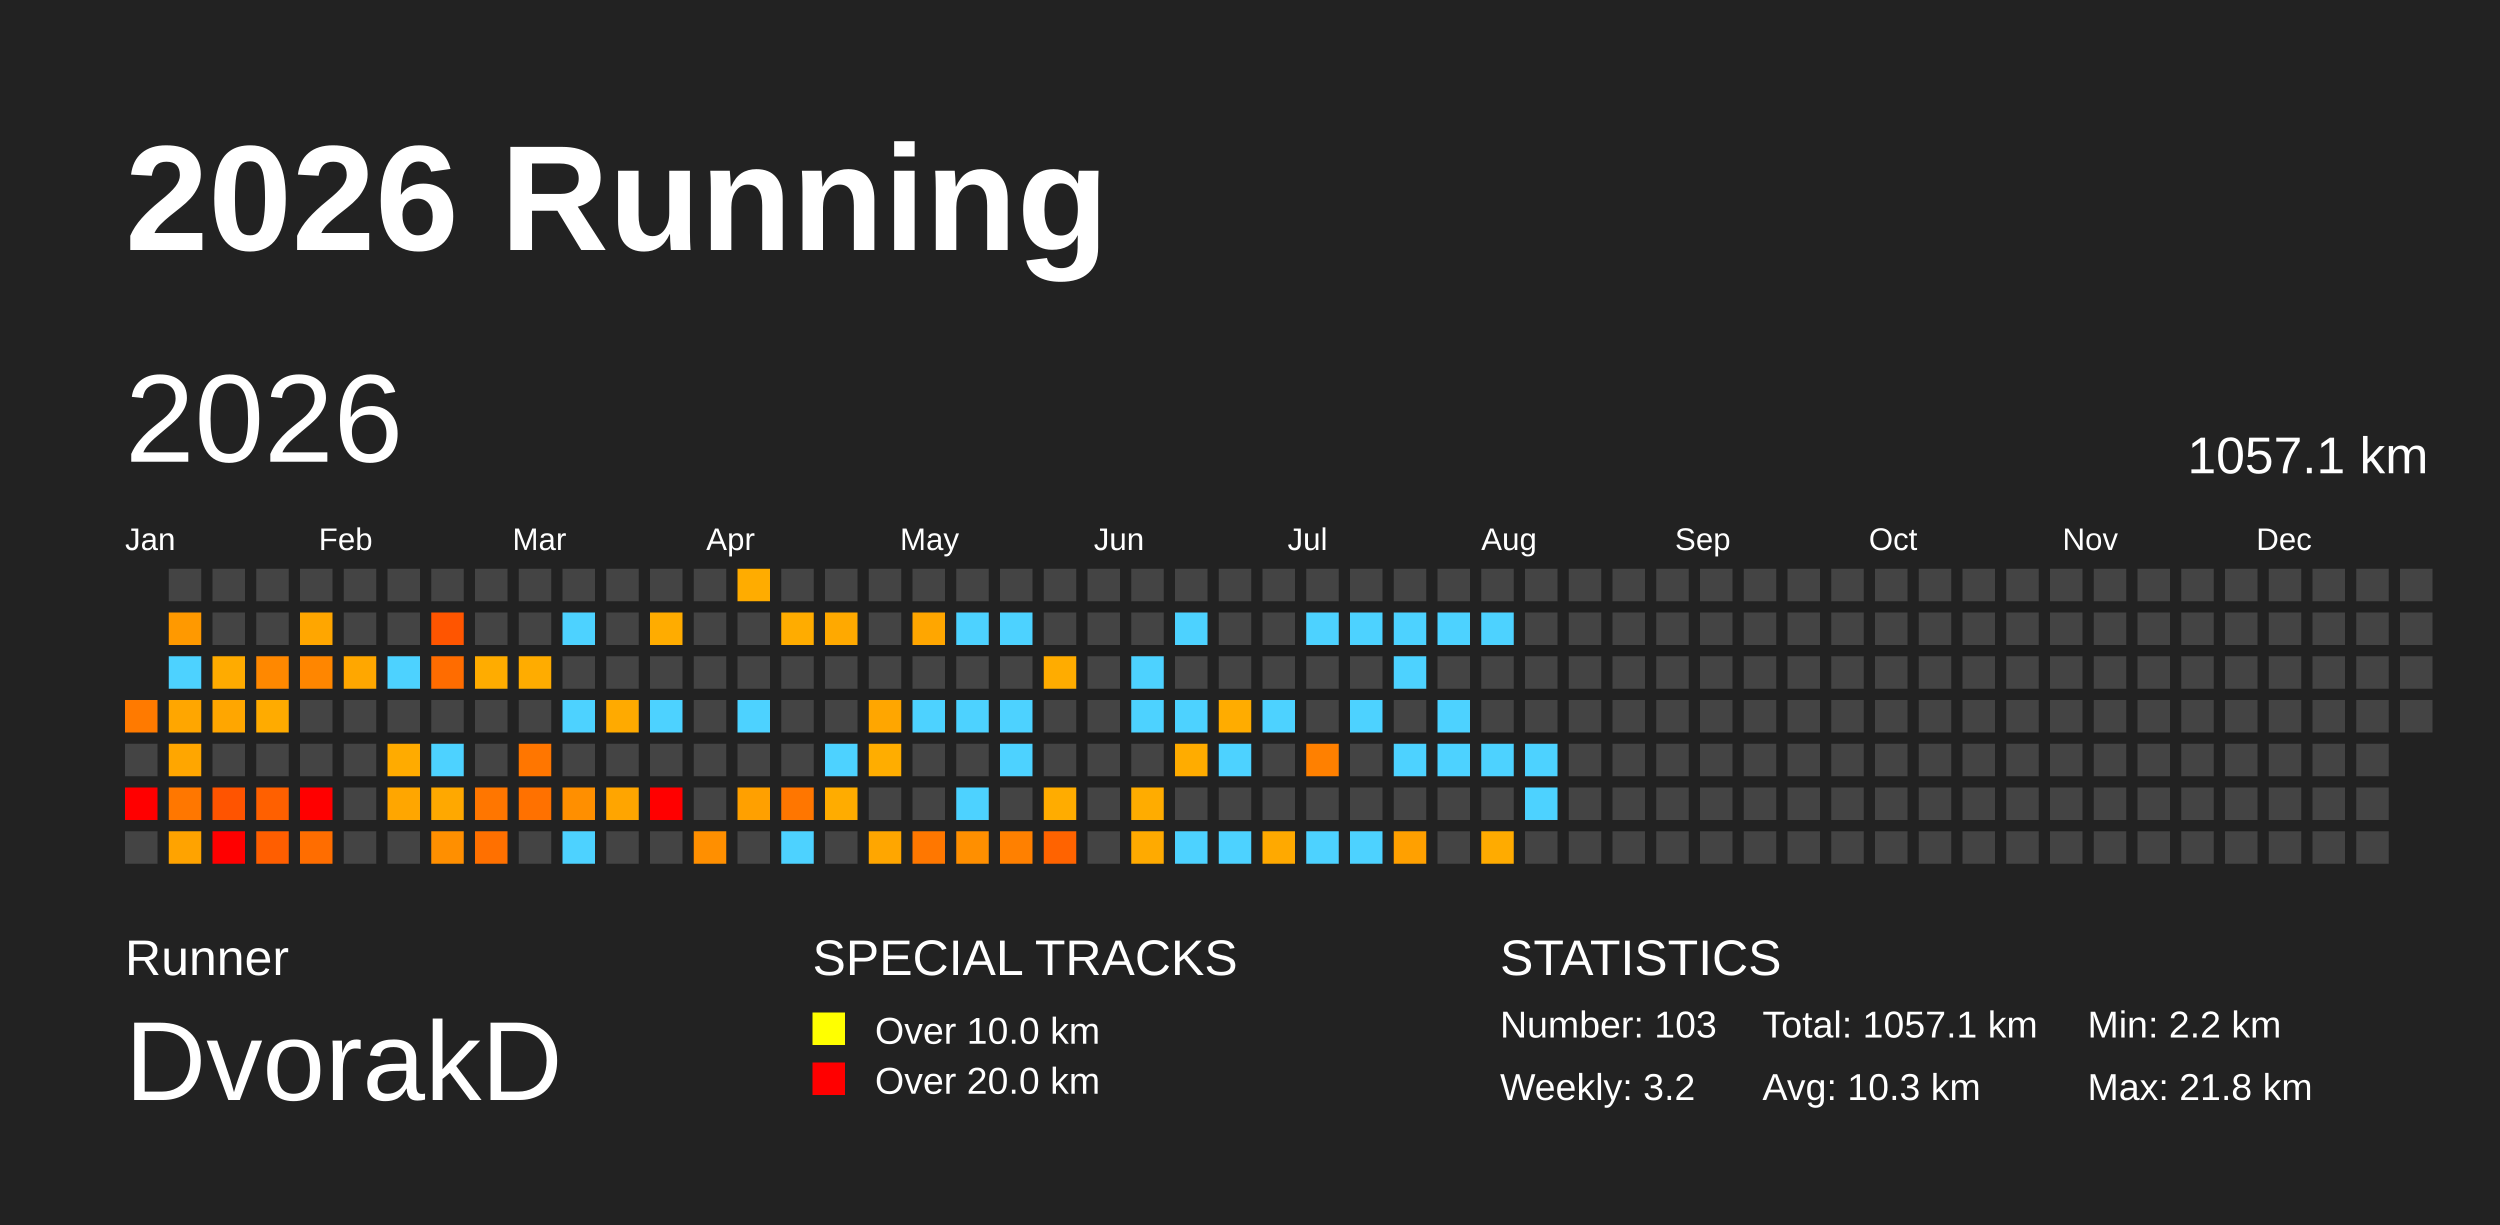
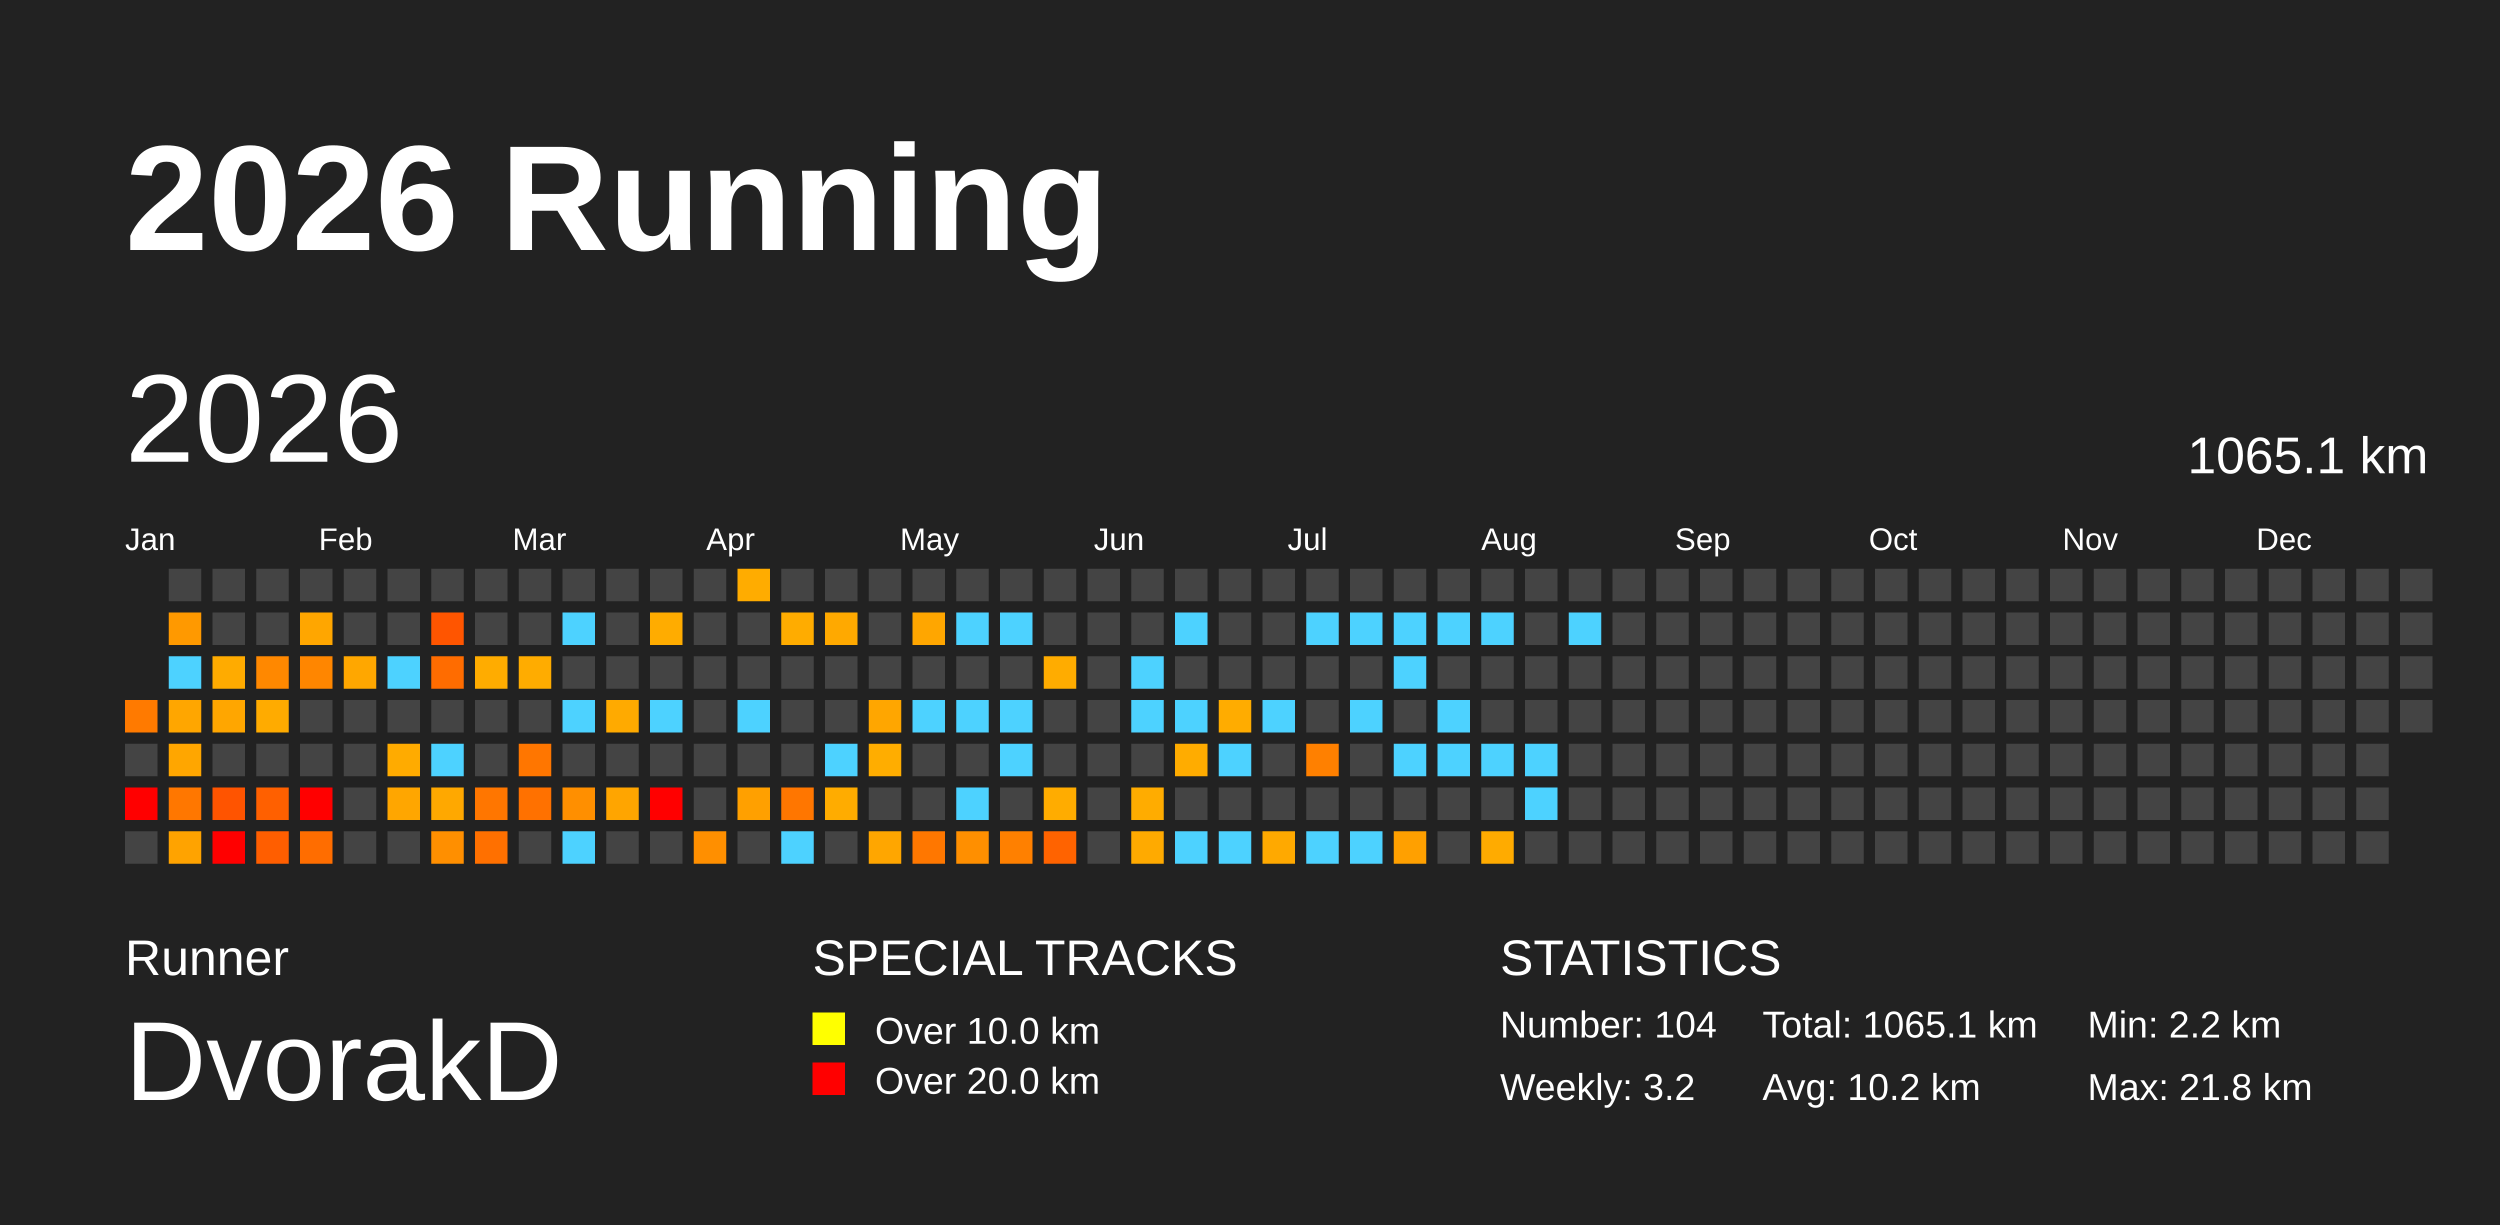
<svg xmlns="http://www.w3.org/2000/svg" baseProfile="full" height="98mm" version="1.1" viewBox="0,0,200,98" width="200mm">
  <defs />
  <rect fill="#222222" height="98" width="200" x="0" y="0" />
  <text fill="#FFFFFF" style="font-size:12px; font-family:Arial; font-weight:bold;" x="10" y="20">2026 Running</text>
  <text fill="#FFFFFF" style="font-size:4px; font-family:Arial" x="10" y="78">Runner</text>
  <text fill="#FFFFFF" style="font-size:9px; font-family:Arial" x="10" y="88">DvorakD</text>
  <text fill="#FFFFFF" style="font-size:4px; font-family:Arial" x="65" y="78">SPECIAL TRACKS</text>
  <rect fill="yellow" height="2.6" width="2.6" x="65" y="81" />
  <text fill="#FFFFFF" style="font-size:3px; font-family:Arial" x="70" y="83.5">Over 10.0 km</text>
  <rect fill="red" height="2.6" width="2.6" x="65" y="85" />
  <text fill="#FFFFFF" style="font-size:3px; font-family:Arial" x="70" y="87.5">Over 20.0 km</text>
  <text fill="#FFFFFF" style="font-size:4px; font-family:Arial" x="120" y="78">STATISTICS</text>
-   <text fill="#FFFFFF" style="font-size:3px; font-family:Arial" x="120" y="83">Number: 103</text>
+   <text fill="#FFFFFF" style="font-size:3px; font-family:Arial" x="120" y="83">Number: 104</text>
  <text fill="#FFFFFF" style="font-size:3px; font-family:Arial" x="120" y="88">Weekly: 3.2</text>
-   <text fill="#FFFFFF" style="font-size:3px; font-family:Arial" x="141" y="83">Total: 1057.1 km</text>
-   <text fill="#FFFFFF" style="font-size:3px; font-family:Arial" x="141" y="88">Avg: 10.3 km</text>
+   <text fill="#FFFFFF" style="font-size:3px; font-family:Arial" x="141" y="83">Total: 1065.1 km</text>
+   <text fill="#FFFFFF" style="font-size:3px; font-family:Arial" x="141" y="88">Avg: 10.2 km</text>
  <text fill="#FFFFFF" style="font-size:3px; font-family:Arial" x="167" y="83">Min: 2.2 km</text>
  <text fill="#FFFFFF" style="font-size:3px; font-family:Arial" x="167" y="88">Max: 21.8 km</text>
  <text dominant-baseline="hanging" fill="#FFFFFF" style="font-size:10.0px; font-family:Arial;" x="10" y="30">2026</text>
-   <text dominant-baseline="hanging" fill="#FFFFFF" style="font-size:4.125px; font-family:Arial;" x="175" y="35">1057.1 km</text>
+   <text dominant-baseline="hanging" fill="#FFFFFF" style="font-size:4.125px; font-family:Arial;" x="175" y="35">1065.1 km</text>
  <text fill="#FFFFFF" style="font-size:2.5px; font-family:Arial" x="10.0" y="44">Jan</text>
  <text fill="#FFFFFF" style="font-size:2.5px; font-family:Arial" x="25.5" y="44">Feb</text>
  <text fill="#FFFFFF" style="font-size:2.5px; font-family:Arial" x="41.0" y="44">Mar</text>
  <text fill="#FFFFFF" style="font-size:2.5px; font-family:Arial" x="56.5" y="44">Apr</text>
  <text fill="#FFFFFF" style="font-size:2.5px; font-family:Arial" x="72.0" y="44">May</text>
  <text fill="#FFFFFF" style="font-size:2.5px; font-family:Arial" x="87.5" y="44">Jun</text>
  <text fill="#FFFFFF" style="font-size:2.5px; font-family:Arial" x="103.0" y="44">Jul</text>
  <text fill="#FFFFFF" style="font-size:2.5px; font-family:Arial" x="118.5" y="44">Aug</text>
  <text fill="#FFFFFF" style="font-size:2.5px; font-family:Arial" x="134.0" y="44">Sep</text>
  <text fill="#FFFFFF" style="font-size:2.5px; font-family:Arial" x="149.5" y="44">Oct</text>
  <text fill="#FFFFFF" style="font-size:2.5px; font-family:Arial" x="165.0" y="44">Nov</text>
  <text fill="#FFFFFF" style="font-size:2.5px; font-family:Arial" x="180.5" y="44">Dec</text>
  <rect fill="#ff7a00" height="2.6" width="2.6" x="10.0" y="56.0" />
  <rect fill="#444444" height="2.6" width="2.6" x="10.0" y="59.5" />
  <rect fill="red" height="2.6" width="2.6" x="10.0" y="63.0" />
  <rect fill="#444444" height="2.6" width="2.6" x="10.0" y="66.5" />
  <rect fill="#444444" height="2.6" width="2.6" x="13.5" y="45.5" />
  <rect fill="#ff9900" height="2.6" width="2.6" x="13.5" y="49.0" />
  <rect fill="#4dd2ff" height="2.6" width="2.6" x="13.5" y="52.5" />
  <rect fill="#ffa600" height="2.6" width="2.6" x="13.5" y="56.0" />
  <rect fill="#ffa600" height="2.6" width="2.6" x="13.5" y="59.5" />
  <rect fill="#ff7700" height="2.6" width="2.6" x="13.5" y="63.0" />
  <rect fill="#ffa300" height="2.6" width="2.6" x="13.5" y="66.5" />
  <rect fill="#444444" height="2.6" width="2.6" x="17.0" y="45.5" />
  <rect fill="#444444" height="2.6" width="2.6" x="17.0" y="49.0" />
  <rect fill="#ffab00" height="2.6" width="2.6" x="17.0" y="52.5" />
  <rect fill="#ffa600" height="2.6" width="2.6" x="17.0" y="56.0" />
  <rect fill="#444444" height="2.6" width="2.6" x="17.0" y="59.5" />
  <rect fill="#ff5400" height="2.6" width="2.6" x="17.0" y="63.0" />
  <rect fill="red" height="2.6" width="2.6" x="17.0" y="66.5" />
  <rect fill="#444444" height="2.6" width="2.6" x="20.5" y="45.5" />
  <rect fill="#444444" height="2.6" width="2.6" x="20.5" y="49.0" />
  <rect fill="#ff8800" height="2.6" width="2.6" x="20.5" y="52.5" />
  <rect fill="#ffab00" height="2.6" width="2.6" x="20.5" y="56.0" />
  <rect fill="#444444" height="2.6" width="2.6" x="20.5" y="59.5" />
  <rect fill="#ff6000" height="2.6" width="2.6" x="20.5" y="63.0" />
  <rect fill="#ff5e00" height="2.6" width="2.6" x="20.5" y="66.5" />
  <rect fill="#444444" height="2.6" width="2.6" x="24.0" y="45.5" />
  <rect fill="#ffa600" height="2.6" width="2.6" x="24.0" y="49.0" />
  <rect fill="#ff8600" height="2.6" width="2.6" x="24.0" y="52.5" />
  <rect fill="#444444" height="2.6" width="2.6" x="24.0" y="56.0" />
  <rect fill="#444444" height="2.6" width="2.6" x="24.0" y="59.5" />
  <rect fill="red" height="2.6" width="2.6" x="24.0" y="63.0" />
  <rect fill="#ff6d00" height="2.6" width="2.6" x="24.0" y="66.5" />
  <rect fill="#444444" height="2.6" width="2.6" x="27.5" y="45.5" />
  <rect fill="#444444" height="2.6" width="2.6" x="27.5" y="49.0" />
  <rect fill="#ffa700" height="2.6" width="2.6" x="27.5" y="52.5" />
  <rect fill="#444444" height="2.6" width="2.6" x="27.5" y="56.0" />
  <rect fill="#444444" height="2.6" width="2.6" x="27.5" y="59.5" />
  <rect fill="#444444" height="2.6" width="2.6" x="27.5" y="63.0" />
  <rect fill="#444444" height="2.6" width="2.6" x="27.5" y="66.5" />
  <rect fill="#444444" height="2.6" width="2.6" x="31.0" y="45.5" />
  <rect fill="#444444" height="2.6" width="2.6" x="31.0" y="49.0" />
  <rect fill="#4dd2ff" height="2.6" width="2.6" x="31.0" y="52.5" />
  <rect fill="#444444" height="2.6" width="2.6" x="31.0" y="56.0" />
  <rect fill="#ffab00" height="2.6" width="2.6" x="31.0" y="59.5" />
  <rect fill="#ffa600" height="2.6" width="2.6" x="31.0" y="63.0" />
  <rect fill="#444444" height="2.6" width="2.6" x="31.0" y="66.5" />
  <rect fill="#444444" height="2.6" width="2.6" x="34.5" y="45.5" />
  <rect fill="#ff5500" height="2.6" width="2.6" x="34.5" y="49.0" />
  <rect fill="#ff6c00" height="2.6" width="2.6" x="34.5" y="52.5" />
  <rect fill="#444444" height="2.6" width="2.6" x="34.5" y="56.0" />
  <rect fill="#4dd2ff" height="2.6" width="2.6" x="34.5" y="59.5" />
  <rect fill="#ffa800" height="2.6" width="2.6" x="34.5" y="63.0" />
  <rect fill="#ff8f00" height="2.6" width="2.6" x="34.5" y="66.5" />
  <rect fill="#444444" height="2.6" width="2.6" x="38.0" y="45.5" />
  <rect fill="#444444" height="2.6" width="2.6" x="38.0" y="49.0" />
  <rect fill="#ffac00" height="2.6" width="2.6" x="38.0" y="52.5" />
  <rect fill="#444444" height="2.6" width="2.6" x="38.0" y="56.0" />
  <rect fill="#444444" height="2.6" width="2.6" x="38.0" y="59.5" />
  <rect fill="#ff7600" height="2.6" width="2.6" x="38.0" y="63.0" />
  <rect fill="#ff7000" height="2.6" width="2.6" x="38.0" y="66.5" />
  <rect fill="#444444" height="2.6" width="2.6" x="41.5" y="45.5" />
  <rect fill="#444444" height="2.6" width="2.6" x="41.5" y="49.0" />
  <rect fill="#ffac00" height="2.6" width="2.6" x="41.5" y="52.5" />
  <rect fill="#444444" height="2.6" width="2.6" x="41.5" y="56.0" />
  <rect fill="#ff7600" height="2.6" width="2.6" x="41.5" y="59.5" />
  <rect fill="#ff7100" height="2.6" width="2.6" x="41.5" y="63.0" />
  <rect fill="#444444" height="2.6" width="2.6" x="41.5" y="66.5" />
  <rect fill="#444444" height="2.6" width="2.6" x="45.0" y="45.5" />
  <rect fill="#4dd2ff" height="2.6" width="2.6" x="45.0" y="49.0" />
  <rect fill="#444444" height="2.6" width="2.6" x="45.0" y="52.5" />
  <rect fill="#4dd2ff" height="2.6" width="2.6" x="45.0" y="56.0" />
  <rect fill="#444444" height="2.6" width="2.6" x="45.0" y="59.5" />
  <rect fill="#ff8f00" height="2.6" width="2.6" x="45.0" y="63.0" />
  <rect fill="#4dd2ff" height="2.6" width="2.6" x="45.0" y="66.5" />
  <rect fill="#444444" height="2.6" width="2.6" x="48.5" y="45.5" />
  <rect fill="#444444" height="2.6" width="2.6" x="48.5" y="49.0" />
  <rect fill="#444444" height="2.6" width="2.6" x="48.5" y="52.5" />
  <rect fill="#ffaa00" height="2.6" width="2.6" x="48.5" y="56.0" />
  <rect fill="#444444" height="2.6" width="2.6" x="48.5" y="59.5" />
  <rect fill="#ffa500" height="2.6" width="2.6" x="48.5" y="63.0" />
  <rect fill="#444444" height="2.6" width="2.6" x="48.5" y="66.5" />
  <rect fill="#444444" height="2.6" width="2.6" x="52.0" y="45.5" />
  <rect fill="#ffac00" height="2.6" width="2.6" x="52.0" y="49.0" />
  <rect fill="#444444" height="2.6" width="2.6" x="52.0" y="52.5" />
  <rect fill="#4dd2ff" height="2.6" width="2.6" x="52.0" y="56.0" />
  <rect fill="#444444" height="2.6" width="2.6" x="52.0" y="59.5" />
  <rect fill="red" height="2.6" width="2.6" x="52.0" y="63.0" />
  <rect fill="#444444" height="2.6" width="2.6" x="52.0" y="66.5" />
  <rect fill="#444444" height="2.6" width="2.6" x="55.5" y="45.5" />
  <rect fill="#444444" height="2.6" width="2.6" x="55.5" y="49.0" />
  <rect fill="#444444" height="2.6" width="2.6" x="55.5" y="52.5" />
  <rect fill="#444444" height="2.6" width="2.6" x="55.5" y="56.0" />
  <rect fill="#444444" height="2.6" width="2.6" x="55.5" y="59.5" />
  <rect fill="#444444" height="2.6" width="2.6" x="55.5" y="63.0" />
  <rect fill="#ff8f00" height="2.6" width="2.6" x="55.5" y="66.5" />
  <rect fill="#ffac00" height="2.6" width="2.6" x="59.0" y="45.5" />
  <rect fill="#444444" height="2.6" width="2.6" x="59.0" y="49.0" />
  <rect fill="#444444" height="2.6" width="2.6" x="59.0" y="52.5" />
  <rect fill="#4dd2ff" height="2.6" width="2.6" x="59.0" y="56.0" />
  <rect fill="#444444" height="2.6" width="2.6" x="59.0" y="59.5" />
  <rect fill="#ffa000" height="2.6" width="2.6" x="59.0" y="63.0" />
  <rect fill="#444444" height="2.6" width="2.6" x="59.0" y="66.5" />
  <rect fill="#444444" height="2.6" width="2.6" x="62.5" y="45.5" />
  <rect fill="#ffac00" height="2.6" width="2.6" x="62.5" y="49.0" />
  <rect fill="#444444" height="2.6" width="2.6" x="62.5" y="52.5" />
  <rect fill="#444444" height="2.6" width="2.6" x="62.5" y="56.0" />
  <rect fill="#444444" height="2.6" width="2.6" x="62.5" y="59.5" />
  <rect fill="#ff7600" height="2.6" width="2.6" x="62.5" y="63.0" />
  <rect fill="#4dd2ff" height="2.6" width="2.6" x="62.5" y="66.5" />
  <rect fill="#444444" height="2.6" width="2.6" x="66.0" y="45.5" />
  <rect fill="#ffa900" height="2.6" width="2.6" x="66.0" y="49.0" />
  <rect fill="#444444" height="2.6" width="2.6" x="66.0" y="52.5" />
  <rect fill="#444444" height="2.6" width="2.6" x="66.0" y="56.0" />
  <rect fill="#4dd2ff" height="2.6" width="2.6" x="66.0" y="59.5" />
  <rect fill="#ffac00" height="2.6" width="2.6" x="66.0" y="63.0" />
  <rect fill="#444444" height="2.6" width="2.6" x="66.0" y="66.5" />
  <rect fill="#444444" height="2.6" width="2.6" x="69.5" y="45.5" />
  <rect fill="#444444" height="2.6" width="2.6" x="69.5" y="49.0" />
  <rect fill="#444444" height="2.6" width="2.6" x="69.5" y="52.5" />
  <rect fill="#ffa600" height="2.6" width="2.6" x="69.5" y="56.0" />
  <rect fill="#ffad00" height="2.6" width="2.6" x="69.5" y="59.5" />
  <rect fill="#444444" height="2.6" width="2.6" x="69.5" y="63.0" />
  <rect fill="#ffa600" height="2.6" width="2.6" x="69.5" y="66.5" />
  <rect fill="#444444" height="2.6" width="2.6" x="73.0" y="45.5" />
  <rect fill="#ffa600" height="2.6" width="2.6" x="73.0" y="49.0" />
  <rect fill="#444444" height="2.6" width="2.6" x="73.0" y="52.5" />
  <rect fill="#4dd2ff" height="2.6" width="2.6" x="73.0" y="56.0" />
  <rect fill="#444444" height="2.6" width="2.6" x="73.0" y="59.5" />
  <rect fill="#444444" height="2.6" width="2.6" x="73.0" y="63.0" />
  <rect fill="#ff7700" height="2.6" width="2.6" x="73.0" y="66.5" />
  <rect fill="#444444" height="2.6" width="2.6" x="76.5" y="45.5" />
  <rect fill="#4dd2ff" height="2.6" width="2.6" x="76.5" y="49.0" />
  <rect fill="#444444" height="2.6" width="2.6" x="76.5" y="52.5" />
  <rect fill="#4dd2ff" height="2.6" width="2.6" x="76.5" y="56.0" />
  <rect fill="#444444" height="2.6" width="2.6" x="76.5" y="59.5" />
  <rect fill="#4dd2ff" height="2.6" width="2.6" x="76.5" y="63.0" />
  <rect fill="#ff8f00" height="2.6" width="2.6" x="76.5" y="66.5" />
  <rect fill="#444444" height="2.6" width="2.6" x="80.0" y="45.5" />
  <rect fill="#4dd2ff" height="2.6" width="2.6" x="80.0" y="49.0" />
  <rect fill="#444444" height="2.6" width="2.6" x="80.0" y="52.5" />
  <rect fill="#4dd2ff" height="2.6" width="2.6" x="80.0" y="56.0" />
  <rect fill="#4dd2ff" height="2.6" width="2.6" x="80.0" y="59.5" />
  <rect fill="#444444" height="2.6" width="2.6" x="80.0" y="63.0" />
  <rect fill="#ff8000" height="2.6" width="2.6" x="80.0" y="66.5" />
  <rect fill="#444444" height="2.6" width="2.6" x="83.5" y="45.5" />
  <rect fill="#444444" height="2.6" width="2.6" x="83.5" y="49.0" />
  <rect fill="#ffac00" height="2.6" width="2.6" x="83.5" y="52.5" />
  <rect fill="#444444" height="2.6" width="2.6" x="83.5" y="56.0" />
  <rect fill="#444444" height="2.6" width="2.6" x="83.5" y="59.5" />
  <rect fill="#ffac00" height="2.6" width="2.6" x="83.5" y="63.0" />
  <rect fill="#ff6300" height="2.6" width="2.6" x="83.5" y="66.5" />
  <rect fill="#444444" height="2.6" width="2.6" x="87.0" y="45.5" />
  <rect fill="#444444" height="2.6" width="2.6" x="87.0" y="49.0" />
  <rect fill="#444444" height="2.6" width="2.6" x="87.0" y="52.5" />
  <rect fill="#444444" height="2.6" width="2.6" x="87.0" y="56.0" />
  <rect fill="#444444" height="2.6" width="2.6" x="87.0" y="59.5" />
  <rect fill="#444444" height="2.6" width="2.6" x="87.0" y="63.0" />
  <rect fill="#444444" height="2.6" width="2.6" x="87.0" y="66.5" />
  <rect fill="#444444" height="2.6" width="2.6" x="90.5" y="45.5" />
  <rect fill="#444444" height="2.6" width="2.6" x="90.5" y="49.0" />
  <rect fill="#4dd2ff" height="2.6" width="2.6" x="90.5" y="52.5" />
  <rect fill="#4dd2ff" height="2.6" width="2.6" x="90.5" y="56.0" />
  <rect fill="#444444" height="2.6" width="2.6" x="90.5" y="59.5" />
  <rect fill="#ffac00" height="2.6" width="2.6" x="90.5" y="63.0" />
  <rect fill="#ffaa00" height="2.6" width="2.6" x="90.5" y="66.5" />
  <rect fill="#444444" height="2.6" width="2.6" x="94.0" y="45.5" />
  <rect fill="#4dd2ff" height="2.6" width="2.6" x="94.0" y="49.0" />
  <rect fill="#444444" height="2.6" width="2.6" x="94.0" y="52.5" />
  <rect fill="#4dd2ff" height="2.6" width="2.6" x="94.0" y="56.0" />
  <rect fill="#ffac00" height="2.6" width="2.6" x="94.0" y="59.5" />
  <rect fill="#444444" height="2.6" width="2.6" x="94.0" y="63.0" />
  <rect fill="#4dd2ff" height="2.6" width="2.6" x="94.0" y="66.5" />
  <rect fill="#444444" height="2.6" width="2.6" x="97.5" y="45.5" />
  <rect fill="#444444" height="2.6" width="2.6" x="97.5" y="49.0" />
  <rect fill="#444444" height="2.6" width="2.6" x="97.5" y="52.5" />
  <rect fill="#ffac00" height="2.6" width="2.6" x="97.5" y="56.0" />
  <rect fill="#4dd2ff" height="2.6" width="2.6" x="97.5" y="59.5" />
  <rect fill="#444444" height="2.6" width="2.6" x="97.5" y="63.0" />
  <rect fill="#4dd2ff" height="2.6" width="2.6" x="97.5" y="66.5" />
  <rect fill="#444444" height="2.6" width="2.6" x="101.0" y="45.5" />
  <rect fill="#444444" height="2.6" width="2.6" x="101.0" y="49.0" />
  <rect fill="#444444" height="2.6" width="2.6" x="101.0" y="52.5" />
  <rect fill="#4dd2ff" height="2.6" width="2.6" x="101.0" y="56.0" />
  <rect fill="#444444" height="2.6" width="2.6" x="101.0" y="59.5" />
  <rect fill="#444444" height="2.6" width="2.6" x="101.0" y="63.0" />
  <rect fill="#ffa900" height="2.6" width="2.6" x="101.0" y="66.5" />
  <rect fill="#444444" height="2.6" width="2.6" x="104.5" y="45.5" />
  <rect fill="#4dd2ff" height="2.6" width="2.6" x="104.5" y="49.0" />
  <rect fill="#444444" height="2.6" width="2.6" x="104.5" y="52.5" />
  <rect fill="#444444" height="2.6" width="2.6" x="104.5" y="56.0" />
  <rect fill="#ff8000" height="2.6" width="2.6" x="104.5" y="59.5" />
  <rect fill="#444444" height="2.6" width="2.6" x="104.5" y="63.0" />
  <rect fill="#4dd2ff" height="2.6" width="2.6" x="104.5" y="66.5" />
  <rect fill="#444444" height="2.6" width="2.6" x="108.0" y="45.5" />
  <rect fill="#4dd2ff" height="2.6" width="2.6" x="108.0" y="49.0" />
  <rect fill="#444444" height="2.6" width="2.6" x="108.0" y="52.5" />
  <rect fill="#4dd2ff" height="2.6" width="2.6" x="108.0" y="56.0" />
  <rect fill="#444444" height="2.6" width="2.6" x="108.0" y="59.5" />
  <rect fill="#444444" height="2.6" width="2.6" x="108.0" y="63.0" />
  <rect fill="#4dd2ff" height="2.6" width="2.6" x="108.0" y="66.5" />
  <rect fill="#444444" height="2.6" width="2.6" x="111.5" y="45.5" />
  <rect fill="#4dd2ff" height="2.6" width="2.6" x="111.5" y="49.0" />
  <rect fill="#4dd2ff" height="2.6" width="2.6" x="111.5" y="52.5" />
  <rect fill="#444444" height="2.6" width="2.6" x="111.5" y="56.0" />
  <rect fill="#4dd2ff" height="2.6" width="2.6" x="111.5" y="59.5" />
  <rect fill="#444444" height="2.6" width="2.6" x="111.5" y="63.0" />
  <rect fill="#ffa000" height="2.6" width="2.6" x="111.5" y="66.5" />
  <rect fill="#444444" height="2.6" width="2.6" x="115.0" y="45.5" />
  <rect fill="#4dd2ff" height="2.6" width="2.6" x="115.0" y="49.0" />
  <rect fill="#444444" height="2.6" width="2.6" x="115.0" y="52.5" />
  <rect fill="#4dd2ff" height="2.6" width="2.6" x="115.0" y="56.0" />
  <rect fill="#4dd2ff" height="2.6" width="2.6" x="115.0" y="59.5" />
  <rect fill="#444444" height="2.6" width="2.6" x="115.0" y="63.0" />
  <rect fill="#444444" height="2.6" width="2.6" x="115.0" y="66.5" />
  <rect fill="#444444" height="2.6" width="2.6" x="118.5" y="45.5" />
  <rect fill="#4dd2ff" height="2.6" width="2.6" x="118.5" y="49.0" />
  <rect fill="#444444" height="2.6" width="2.6" x="118.5" y="52.5" />
  <rect fill="#444444" height="2.6" width="2.6" x="118.5" y="56.0" />
  <rect fill="#4dd2ff" height="2.6" width="2.6" x="118.5" y="59.5" />
  <rect fill="#444444" height="2.6" width="2.6" x="118.5" y="63.0" />
  <rect fill="#ffab00" height="2.6" width="2.6" x="118.5" y="66.5" />
  <rect fill="#444444" height="2.6" width="2.6" x="122.0" y="45.5" />
  <rect fill="#444444" height="2.6" width="2.6" x="122.0" y="49.0" />
  <rect fill="#444444" height="2.6" width="2.6" x="122.0" y="52.5" />
  <rect fill="#444444" height="2.6" width="2.6" x="122.0" y="56.0" />
  <rect fill="#4dd2ff" height="2.6" width="2.6" x="122.0" y="59.5" />
  <rect fill="#4dd2ff" height="2.6" width="2.6" x="122.0" y="63.0" />
  <rect fill="#444444" height="2.6" width="2.6" x="122.0" y="66.5" />
  <rect fill="#444444" height="2.6" width="2.6" x="125.5" y="45.5" />
-   <rect fill="#444444" height="2.6" width="2.6" x="125.5" y="49.0" />
+   <rect fill="#4dd2ff" height="2.6" width="2.6" x="125.5" y="49.0" />
  <rect fill="#444444" height="2.6" width="2.6" x="125.5" y="52.5" />
  <rect fill="#444444" height="2.6" width="2.6" x="125.5" y="56.0" />
  <rect fill="#444444" height="2.6" width="2.6" x="125.5" y="59.5" />
  <rect fill="#444444" height="2.6" width="2.6" x="125.5" y="63.0" />
  <rect fill="#444444" height="2.6" width="2.6" x="125.5" y="66.5" />
  <rect fill="#444444" height="2.6" width="2.6" x="129.0" y="45.5" />
  <rect fill="#444444" height="2.6" width="2.6" x="129.0" y="49.0" />
  <rect fill="#444444" height="2.6" width="2.6" x="129.0" y="52.5" />
  <rect fill="#444444" height="2.6" width="2.6" x="129.0" y="56.0" />
  <rect fill="#444444" height="2.6" width="2.6" x="129.0" y="59.5" />
  <rect fill="#444444" height="2.6" width="2.6" x="129.0" y="63.0" />
  <rect fill="#444444" height="2.6" width="2.6" x="129.0" y="66.5" />
  <rect fill="#444444" height="2.6" width="2.6" x="132.5" y="45.5" />
  <rect fill="#444444" height="2.6" width="2.6" x="132.5" y="49.0" />
  <rect fill="#444444" height="2.6" width="2.6" x="132.5" y="52.5" />
  <rect fill="#444444" height="2.6" width="2.6" x="132.5" y="56.0" />
  <rect fill="#444444" height="2.6" width="2.6" x="132.5" y="59.5" />
  <rect fill="#444444" height="2.6" width="2.6" x="132.5" y="63.0" />
  <rect fill="#444444" height="2.6" width="2.6" x="132.5" y="66.5" />
  <rect fill="#444444" height="2.6" width="2.6" x="136.0" y="45.5" />
  <rect fill="#444444" height="2.6" width="2.6" x="136.0" y="49.0" />
  <rect fill="#444444" height="2.6" width="2.6" x="136.0" y="52.5" />
  <rect fill="#444444" height="2.6" width="2.6" x="136.0" y="56.0" />
  <rect fill="#444444" height="2.6" width="2.6" x="136.0" y="59.5" />
  <rect fill="#444444" height="2.6" width="2.6" x="136.0" y="63.0" />
  <rect fill="#444444" height="2.6" width="2.6" x="136.0" y="66.5" />
  <rect fill="#444444" height="2.6" width="2.6" x="139.5" y="45.5" />
  <rect fill="#444444" height="2.6" width="2.6" x="139.5" y="49.0" />
  <rect fill="#444444" height="2.6" width="2.6" x="139.5" y="52.5" />
  <rect fill="#444444" height="2.6" width="2.6" x="139.5" y="56.0" />
  <rect fill="#444444" height="2.6" width="2.6" x="139.5" y="59.5" />
  <rect fill="#444444" height="2.6" width="2.6" x="139.5" y="63.0" />
  <rect fill="#444444" height="2.6" width="2.6" x="139.5" y="66.5" />
  <rect fill="#444444" height="2.6" width="2.6" x="143.0" y="45.5" />
  <rect fill="#444444" height="2.6" width="2.6" x="143.0" y="49.0" />
  <rect fill="#444444" height="2.6" width="2.6" x="143.0" y="52.5" />
  <rect fill="#444444" height="2.6" width="2.6" x="143.0" y="56.0" />
  <rect fill="#444444" height="2.6" width="2.6" x="143.0" y="59.5" />
  <rect fill="#444444" height="2.6" width="2.6" x="143.0" y="63.0" />
  <rect fill="#444444" height="2.6" width="2.6" x="143.0" y="66.5" />
  <rect fill="#444444" height="2.6" width="2.6" x="146.5" y="45.5" />
  <rect fill="#444444" height="2.6" width="2.6" x="146.5" y="49.0" />
  <rect fill="#444444" height="2.6" width="2.6" x="146.5" y="52.5" />
  <rect fill="#444444" height="2.6" width="2.6" x="146.5" y="56.0" />
  <rect fill="#444444" height="2.6" width="2.6" x="146.5" y="59.5" />
  <rect fill="#444444" height="2.6" width="2.6" x="146.5" y="63.0" />
  <rect fill="#444444" height="2.6" width="2.6" x="146.5" y="66.5" />
  <rect fill="#444444" height="2.6" width="2.6" x="150.0" y="45.5" />
  <rect fill="#444444" height="2.6" width="2.6" x="150.0" y="49.0" />
  <rect fill="#444444" height="2.6" width="2.6" x="150.0" y="52.5" />
  <rect fill="#444444" height="2.6" width="2.6" x="150.0" y="56.0" />
  <rect fill="#444444" height="2.6" width="2.6" x="150.0" y="59.5" />
  <rect fill="#444444" height="2.6" width="2.6" x="150.0" y="63.0" />
  <rect fill="#444444" height="2.6" width="2.6" x="150.0" y="66.5" />
  <rect fill="#444444" height="2.6" width="2.6" x="153.5" y="45.5" />
  <rect fill="#444444" height="2.6" width="2.6" x="153.5" y="49.0" />
  <rect fill="#444444" height="2.6" width="2.6" x="153.5" y="52.5" />
  <rect fill="#444444" height="2.6" width="2.6" x="153.5" y="56.0" />
  <rect fill="#444444" height="2.6" width="2.6" x="153.5" y="59.5" />
  <rect fill="#444444" height="2.6" width="2.6" x="153.5" y="63.0" />
  <rect fill="#444444" height="2.6" width="2.6" x="153.5" y="66.5" />
  <rect fill="#444444" height="2.6" width="2.6" x="157.0" y="45.5" />
  <rect fill="#444444" height="2.6" width="2.6" x="157.0" y="49.0" />
  <rect fill="#444444" height="2.6" width="2.6" x="157.0" y="52.5" />
  <rect fill="#444444" height="2.6" width="2.6" x="157.0" y="56.0" />
  <rect fill="#444444" height="2.6" width="2.6" x="157.0" y="59.5" />
  <rect fill="#444444" height="2.6" width="2.6" x="157.0" y="63.0" />
  <rect fill="#444444" height="2.6" width="2.6" x="157.0" y="66.5" />
  <rect fill="#444444" height="2.6" width="2.6" x="160.5" y="45.5" />
  <rect fill="#444444" height="2.6" width="2.6" x="160.5" y="49.0" />
  <rect fill="#444444" height="2.6" width="2.6" x="160.5" y="52.5" />
  <rect fill="#444444" height="2.6" width="2.6" x="160.5" y="56.0" />
  <rect fill="#444444" height="2.6" width="2.6" x="160.5" y="59.5" />
  <rect fill="#444444" height="2.6" width="2.6" x="160.5" y="63.0" />
  <rect fill="#444444" height="2.6" width="2.6" x="160.5" y="66.5" />
  <rect fill="#444444" height="2.6" width="2.6" x="164.0" y="45.5" />
  <rect fill="#444444" height="2.6" width="2.6" x="164.0" y="49.0" />
  <rect fill="#444444" height="2.6" width="2.6" x="164.0" y="52.5" />
  <rect fill="#444444" height="2.6" width="2.6" x="164.0" y="56.0" />
  <rect fill="#444444" height="2.6" width="2.6" x="164.0" y="59.5" />
  <rect fill="#444444" height="2.6" width="2.6" x="164.0" y="63.0" />
  <rect fill="#444444" height="2.6" width="2.6" x="164.0" y="66.5" />
  <rect fill="#444444" height="2.6" width="2.6" x="167.5" y="45.5" />
  <rect fill="#444444" height="2.6" width="2.6" x="167.5" y="49.0" />
  <rect fill="#444444" height="2.6" width="2.6" x="167.5" y="52.5" />
  <rect fill="#444444" height="2.6" width="2.6" x="167.5" y="56.0" />
  <rect fill="#444444" height="2.6" width="2.6" x="167.5" y="59.5" />
  <rect fill="#444444" height="2.6" width="2.6" x="167.5" y="63.0" />
  <rect fill="#444444" height="2.6" width="2.6" x="167.5" y="66.5" />
  <rect fill="#444444" height="2.6" width="2.6" x="171.0" y="45.5" />
  <rect fill="#444444" height="2.6" width="2.6" x="171.0" y="49.0" />
  <rect fill="#444444" height="2.6" width="2.6" x="171.0" y="52.5" />
  <rect fill="#444444" height="2.6" width="2.6" x="171.0" y="56.0" />
  <rect fill="#444444" height="2.6" width="2.6" x="171.0" y="59.5" />
  <rect fill="#444444" height="2.6" width="2.6" x="171.0" y="63.0" />
  <rect fill="#444444" height="2.6" width="2.6" x="171.0" y="66.5" />
  <rect fill="#444444" height="2.6" width="2.6" x="174.5" y="45.5" />
  <rect fill="#444444" height="2.6" width="2.6" x="174.5" y="49.0" />
  <rect fill="#444444" height="2.6" width="2.6" x="174.5" y="52.5" />
  <rect fill="#444444" height="2.6" width="2.6" x="174.5" y="56.0" />
  <rect fill="#444444" height="2.6" width="2.6" x="174.5" y="59.5" />
  <rect fill="#444444" height="2.6" width="2.6" x="174.5" y="63.0" />
  <rect fill="#444444" height="2.6" width="2.6" x="174.5" y="66.5" />
  <rect fill="#444444" height="2.6" width="2.6" x="178.0" y="45.5" />
  <rect fill="#444444" height="2.6" width="2.6" x="178.0" y="49.0" />
  <rect fill="#444444" height="2.6" width="2.6" x="178.0" y="52.5" />
  <rect fill="#444444" height="2.6" width="2.6" x="178.0" y="56.0" />
  <rect fill="#444444" height="2.6" width="2.6" x="178.0" y="59.5" />
  <rect fill="#444444" height="2.6" width="2.6" x="178.0" y="63.0" />
  <rect fill="#444444" height="2.6" width="2.6" x="178.0" y="66.5" />
  <rect fill="#444444" height="2.6" width="2.6" x="181.5" y="45.5" />
  <rect fill="#444444" height="2.6" width="2.6" x="181.5" y="49.0" />
  <rect fill="#444444" height="2.6" width="2.6" x="181.5" y="52.5" />
  <rect fill="#444444" height="2.6" width="2.6" x="181.5" y="56.0" />
  <rect fill="#444444" height="2.6" width="2.6" x="181.5" y="59.5" />
  <rect fill="#444444" height="2.6" width="2.6" x="181.5" y="63.0" />
  <rect fill="#444444" height="2.6" width="2.6" x="181.5" y="66.5" />
  <rect fill="#444444" height="2.6" width="2.6" x="185.0" y="45.5" />
  <rect fill="#444444" height="2.6" width="2.6" x="185.0" y="49.0" />
  <rect fill="#444444" height="2.6" width="2.6" x="185.0" y="52.5" />
  <rect fill="#444444" height="2.6" width="2.6" x="185.0" y="56.0" />
  <rect fill="#444444" height="2.6" width="2.6" x="185.0" y="59.5" />
  <rect fill="#444444" height="2.6" width="2.6" x="185.0" y="63.0" />
  <rect fill="#444444" height="2.6" width="2.6" x="185.0" y="66.5" />
  <rect fill="#444444" height="2.6" width="2.6" x="188.5" y="45.5" />
  <rect fill="#444444" height="2.6" width="2.6" x="188.5" y="49.0" />
  <rect fill="#444444" height="2.6" width="2.6" x="188.5" y="52.5" />
  <rect fill="#444444" height="2.6" width="2.6" x="188.5" y="56.0" />
  <rect fill="#444444" height="2.6" width="2.6" x="188.5" y="59.5" />
  <rect fill="#444444" height="2.6" width="2.6" x="188.5" y="63.0" />
  <rect fill="#444444" height="2.6" width="2.6" x="188.5" y="66.5" />
  <rect fill="#444444" height="2.6" width="2.6" x="192.0" y="45.5" />
  <rect fill="#444444" height="2.6" width="2.6" x="192.0" y="49.0" />
  <rect fill="#444444" height="2.6" width="2.6" x="192.0" y="52.5" />
  <rect fill="#444444" height="2.6" width="2.6" x="192.0" y="56.0" />
</svg>
